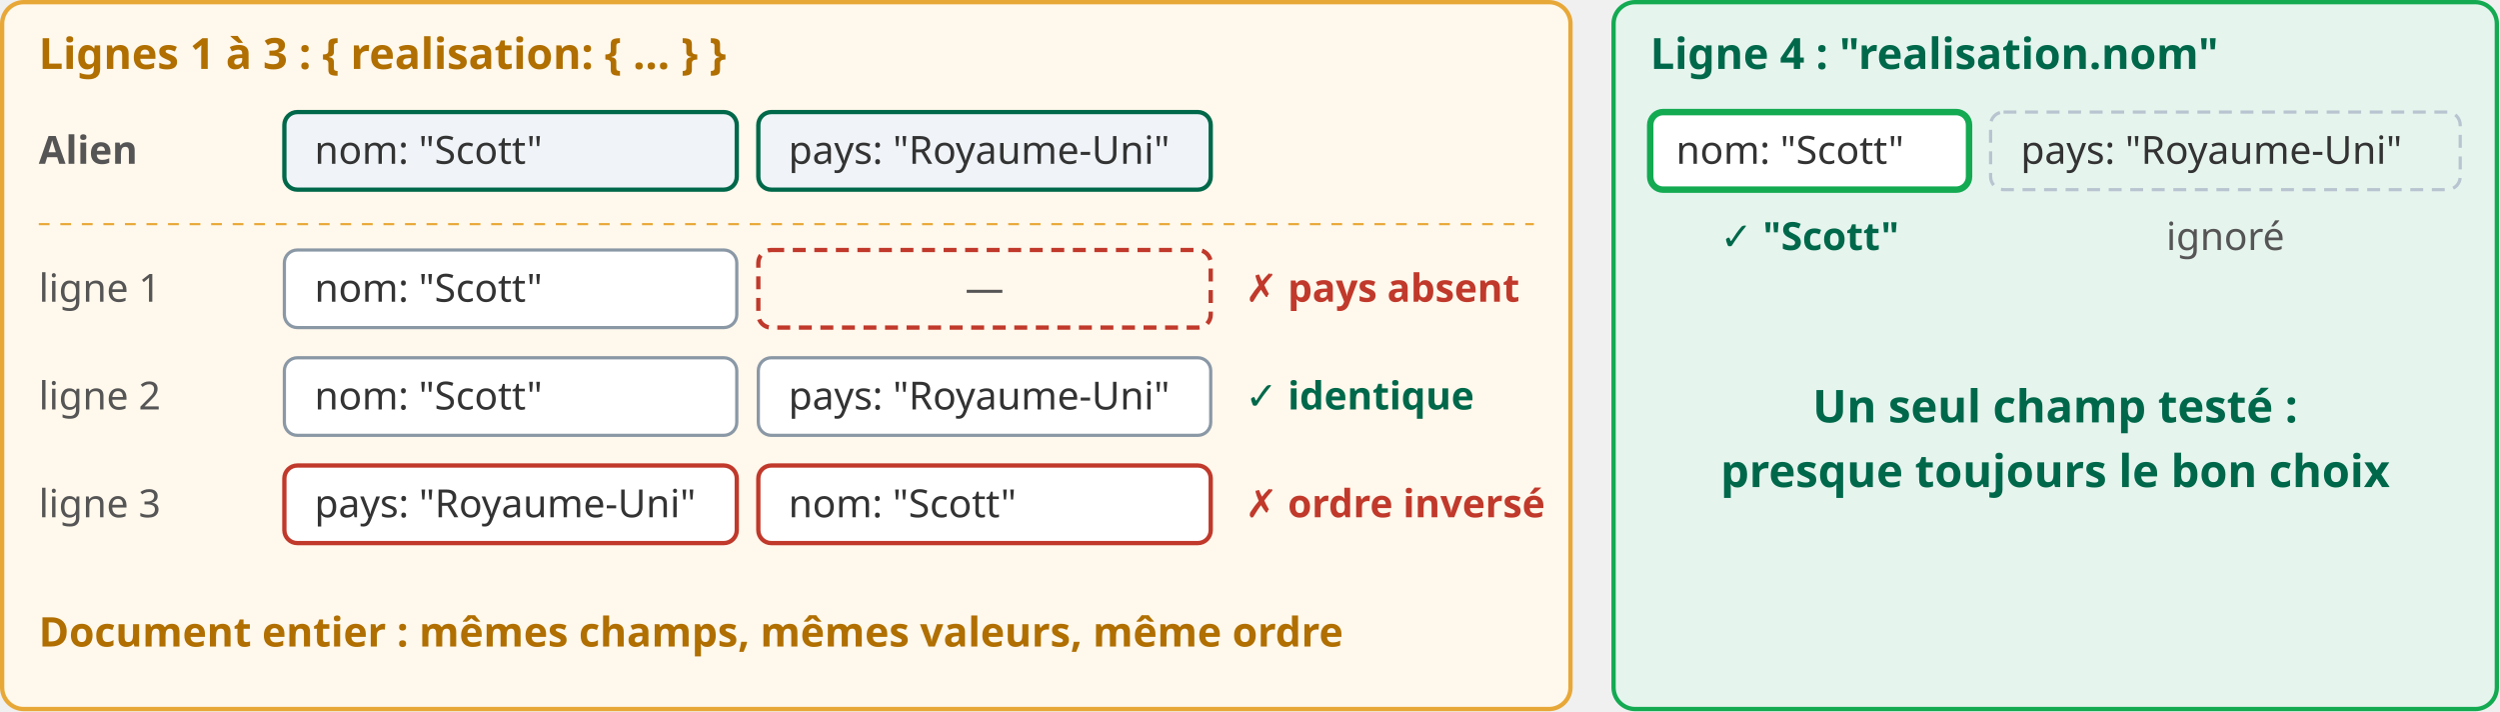
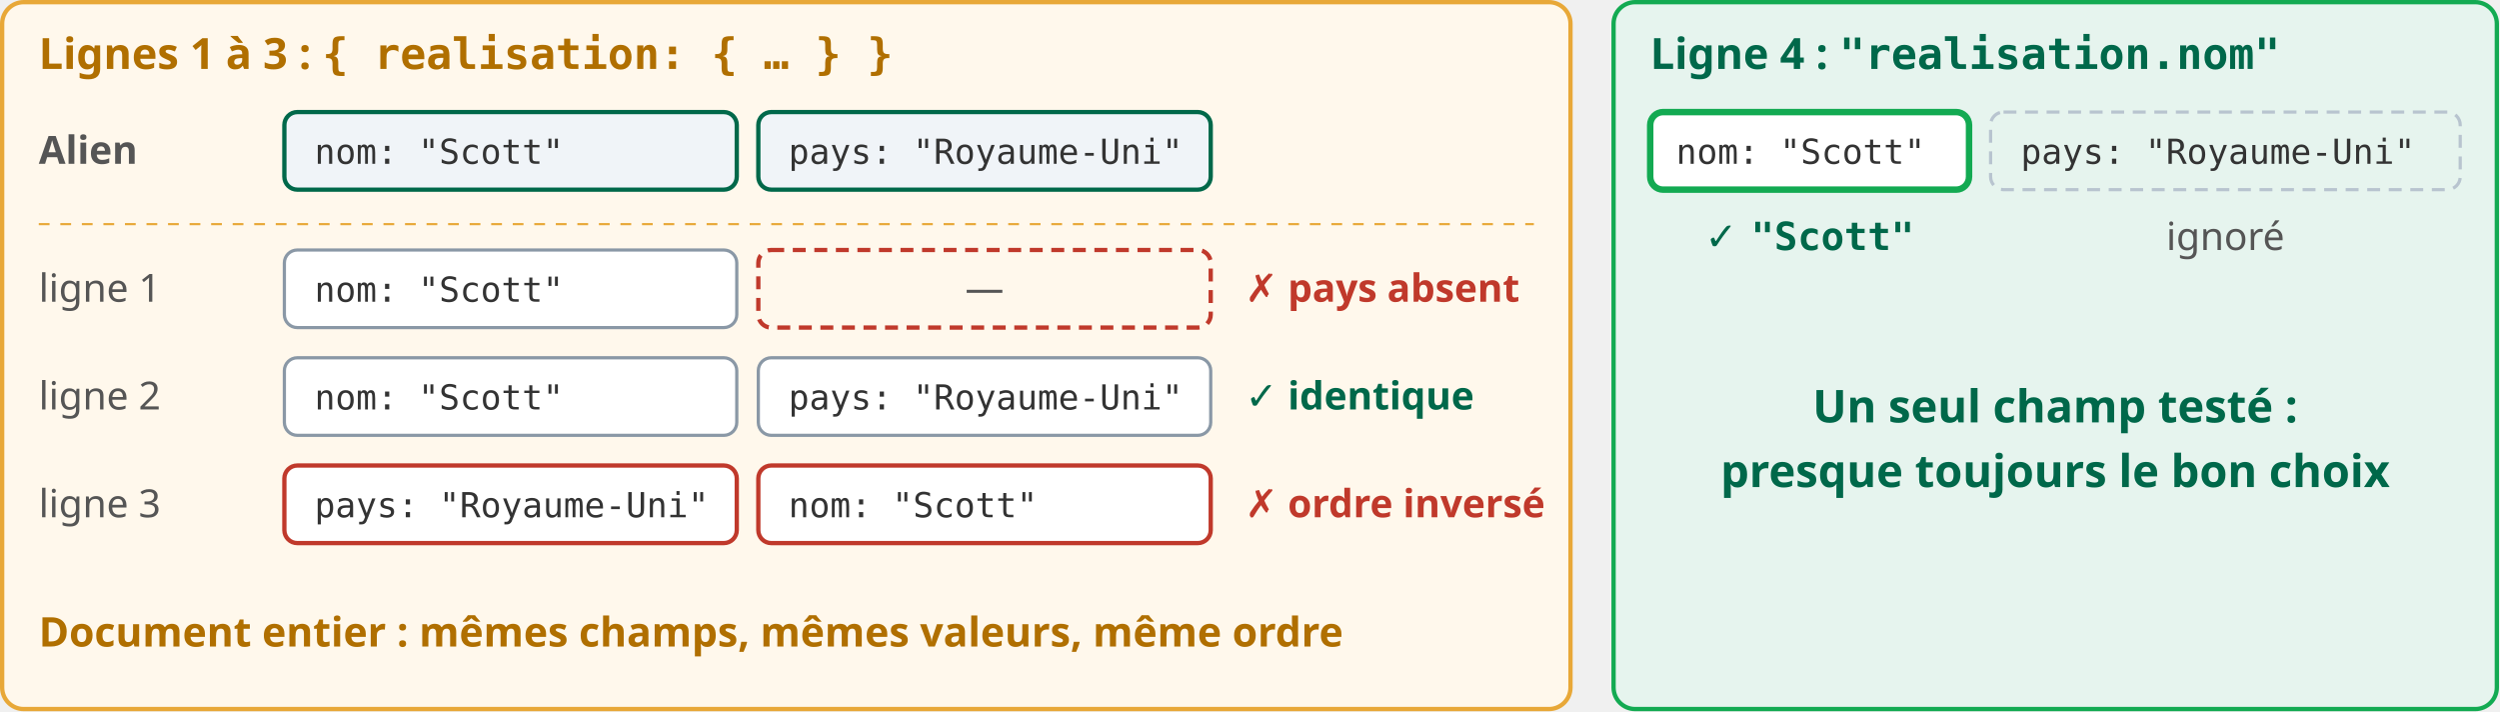
<svg xmlns="http://www.w3.org/2000/svg" viewBox="0 0 1160 330" font-family="sans-serif" role="img" aria-labelledby="t">
  <style>
-     .c { font-size: 18px; fill: #333; }
+     .c { font-size: 16px; fill: #333; font-family: monospace; }
    .l { font-size: 18px; fill: #555; }
    .t { font-size: 20px; font-weight: bold; }
    .ok { font-size: 18px; font-weight: bold; fill: #00684a; }
    .ko { font-size: 18px; font-weight: bold; fill: #c0392b; }
    .regle { font-size: 19px; font-weight: bold; }
    .cel { fill: #ffffff; stroke: #8a98a6; stroke-width: 1.5; }
    .stock { fill: #f0f4f8; stroke: #00684a; stroke-width: 2; }
  </style>
  <rect x="1" y="1" width="728" height="328" rx="10" fill="#fff8ec" stroke="#e8a838" stroke-width="2" />
-   <text class="t" x="18" y="32" fill="#b06f00">Lignes 1 à 3 : { realisation: { … } }</text>
+   <text class="t" x="18" y="32" fill="#b06f00">Lignes 1 à 3 : <tspan font-family="monospace">{ realisation: { … } }</tspan>
+   </text>
  <text class="l" x="18" y="76" font-weight="bold">Alien</text>
  <rect class="stock" x="132" y="52" width="210" height="36" rx="6" />
  <text class="c" x="146" y="76">nom: "Scott"</text>
  <rect class="stock" x="352" y="52" width="210" height="36" rx="6" />
  <text class="c" x="366" y="76">pays: "Royaume-Uni"</text>
  <line x1="18" y1="104" x2="712" y2="104" stroke="#e8a838" stroke-dasharray="5 5" />
  <text class="l" x="18" y="140">ligne 1</text>
  <rect class="cel" x="132" y="116" width="210" height="36" rx="6" />
  <text class="c" x="146" y="140">nom: "Scott"</text>
  <rect x="352" y="116" width="210" height="36" rx="6" fill="none" stroke="#c0392b" stroke-width="2" stroke-dasharray="6 4" />
  <text class="l" x="457" y="140" text-anchor="middle">—</text>
  <text class="ko" x="578" y="140">✗ pays absent</text>
  <text class="l" x="18" y="190">ligne 2</text>
  <rect class="cel" x="132" y="166" width="210" height="36" rx="6" />
  <text class="c" x="146" y="190">nom: "Scott"</text>
  <rect class="cel" x="352" y="166" width="210" height="36" rx="6" />
  <text class="c" x="366" y="190">pays: "Royaume-Uni"</text>
  <text class="ok" x="578" y="190">✓ identique</text>
  <text class="l" x="18" y="240">ligne 3</text>
  <rect x="132" y="216" width="210" height="36" rx="6" fill="#ffffff" stroke="#c0392b" stroke-width="2" />
  <text class="c" x="146" y="240">pays: "Royaume-Uni"</text>
  <rect x="352" y="216" width="210" height="36" rx="6" fill="#ffffff" stroke="#c0392b" stroke-width="2" />
  <text class="c" x="366" y="240">nom: "Scott"</text>
  <text class="ko" x="578" y="240">✗ ordre inversé</text>
  <text class="regle" x="18" y="300" fill="#b06f00">Document entier : mêmes champs, mêmes valeurs, même ordre</text>
  <rect x="749" y="1" width="410" height="328" rx="10" fill="#e6f4ee" stroke="#13aa52" stroke-width="2" />
-   <text class="t" x="766" y="32" fill="#00684a">Ligne 4 : "realisation.nom"</text>
+   <text class="t" x="766" y="32" fill="#00684a">Ligne 4 : <tspan font-family="monospace">"realisation.nom"</tspan>
+   </text>
  <rect x="766" y="52" width="148" height="36" rx="6" fill="#ffffff" stroke="#13aa52" stroke-width="3" />
  <text class="c" x="778" y="76">nom: "Scott"</text>
  <rect x="924" y="52" width="218" height="36" rx="6" fill="none" stroke="#b8c4cf" stroke-width="1.5" stroke-dasharray="6 4" />
  <text class="c" x="938" y="76" fill="#9aa5b0">pays: "Royaume-Uni"</text>
-   <text class="ok" x="840" y="116" text-anchor="middle">✓ "Scott"</text>
+   <text class="ok" x="840" y="116" text-anchor="middle">✓ <tspan font-family="monospace">"Scott"</tspan>
+   </text>
  <text class="l" x="1033" y="116" text-anchor="middle">ignoré</text>
  <text class="regle" x="954" y="196" fill="#00684a" style="font-size: 21px" text-anchor="middle">Un seul champ testé :</text>
  <text class="regle" x="954" y="226" fill="#00684a" style="font-size: 21px" text-anchor="middle">presque toujours le bon choix</text>
</svg>
